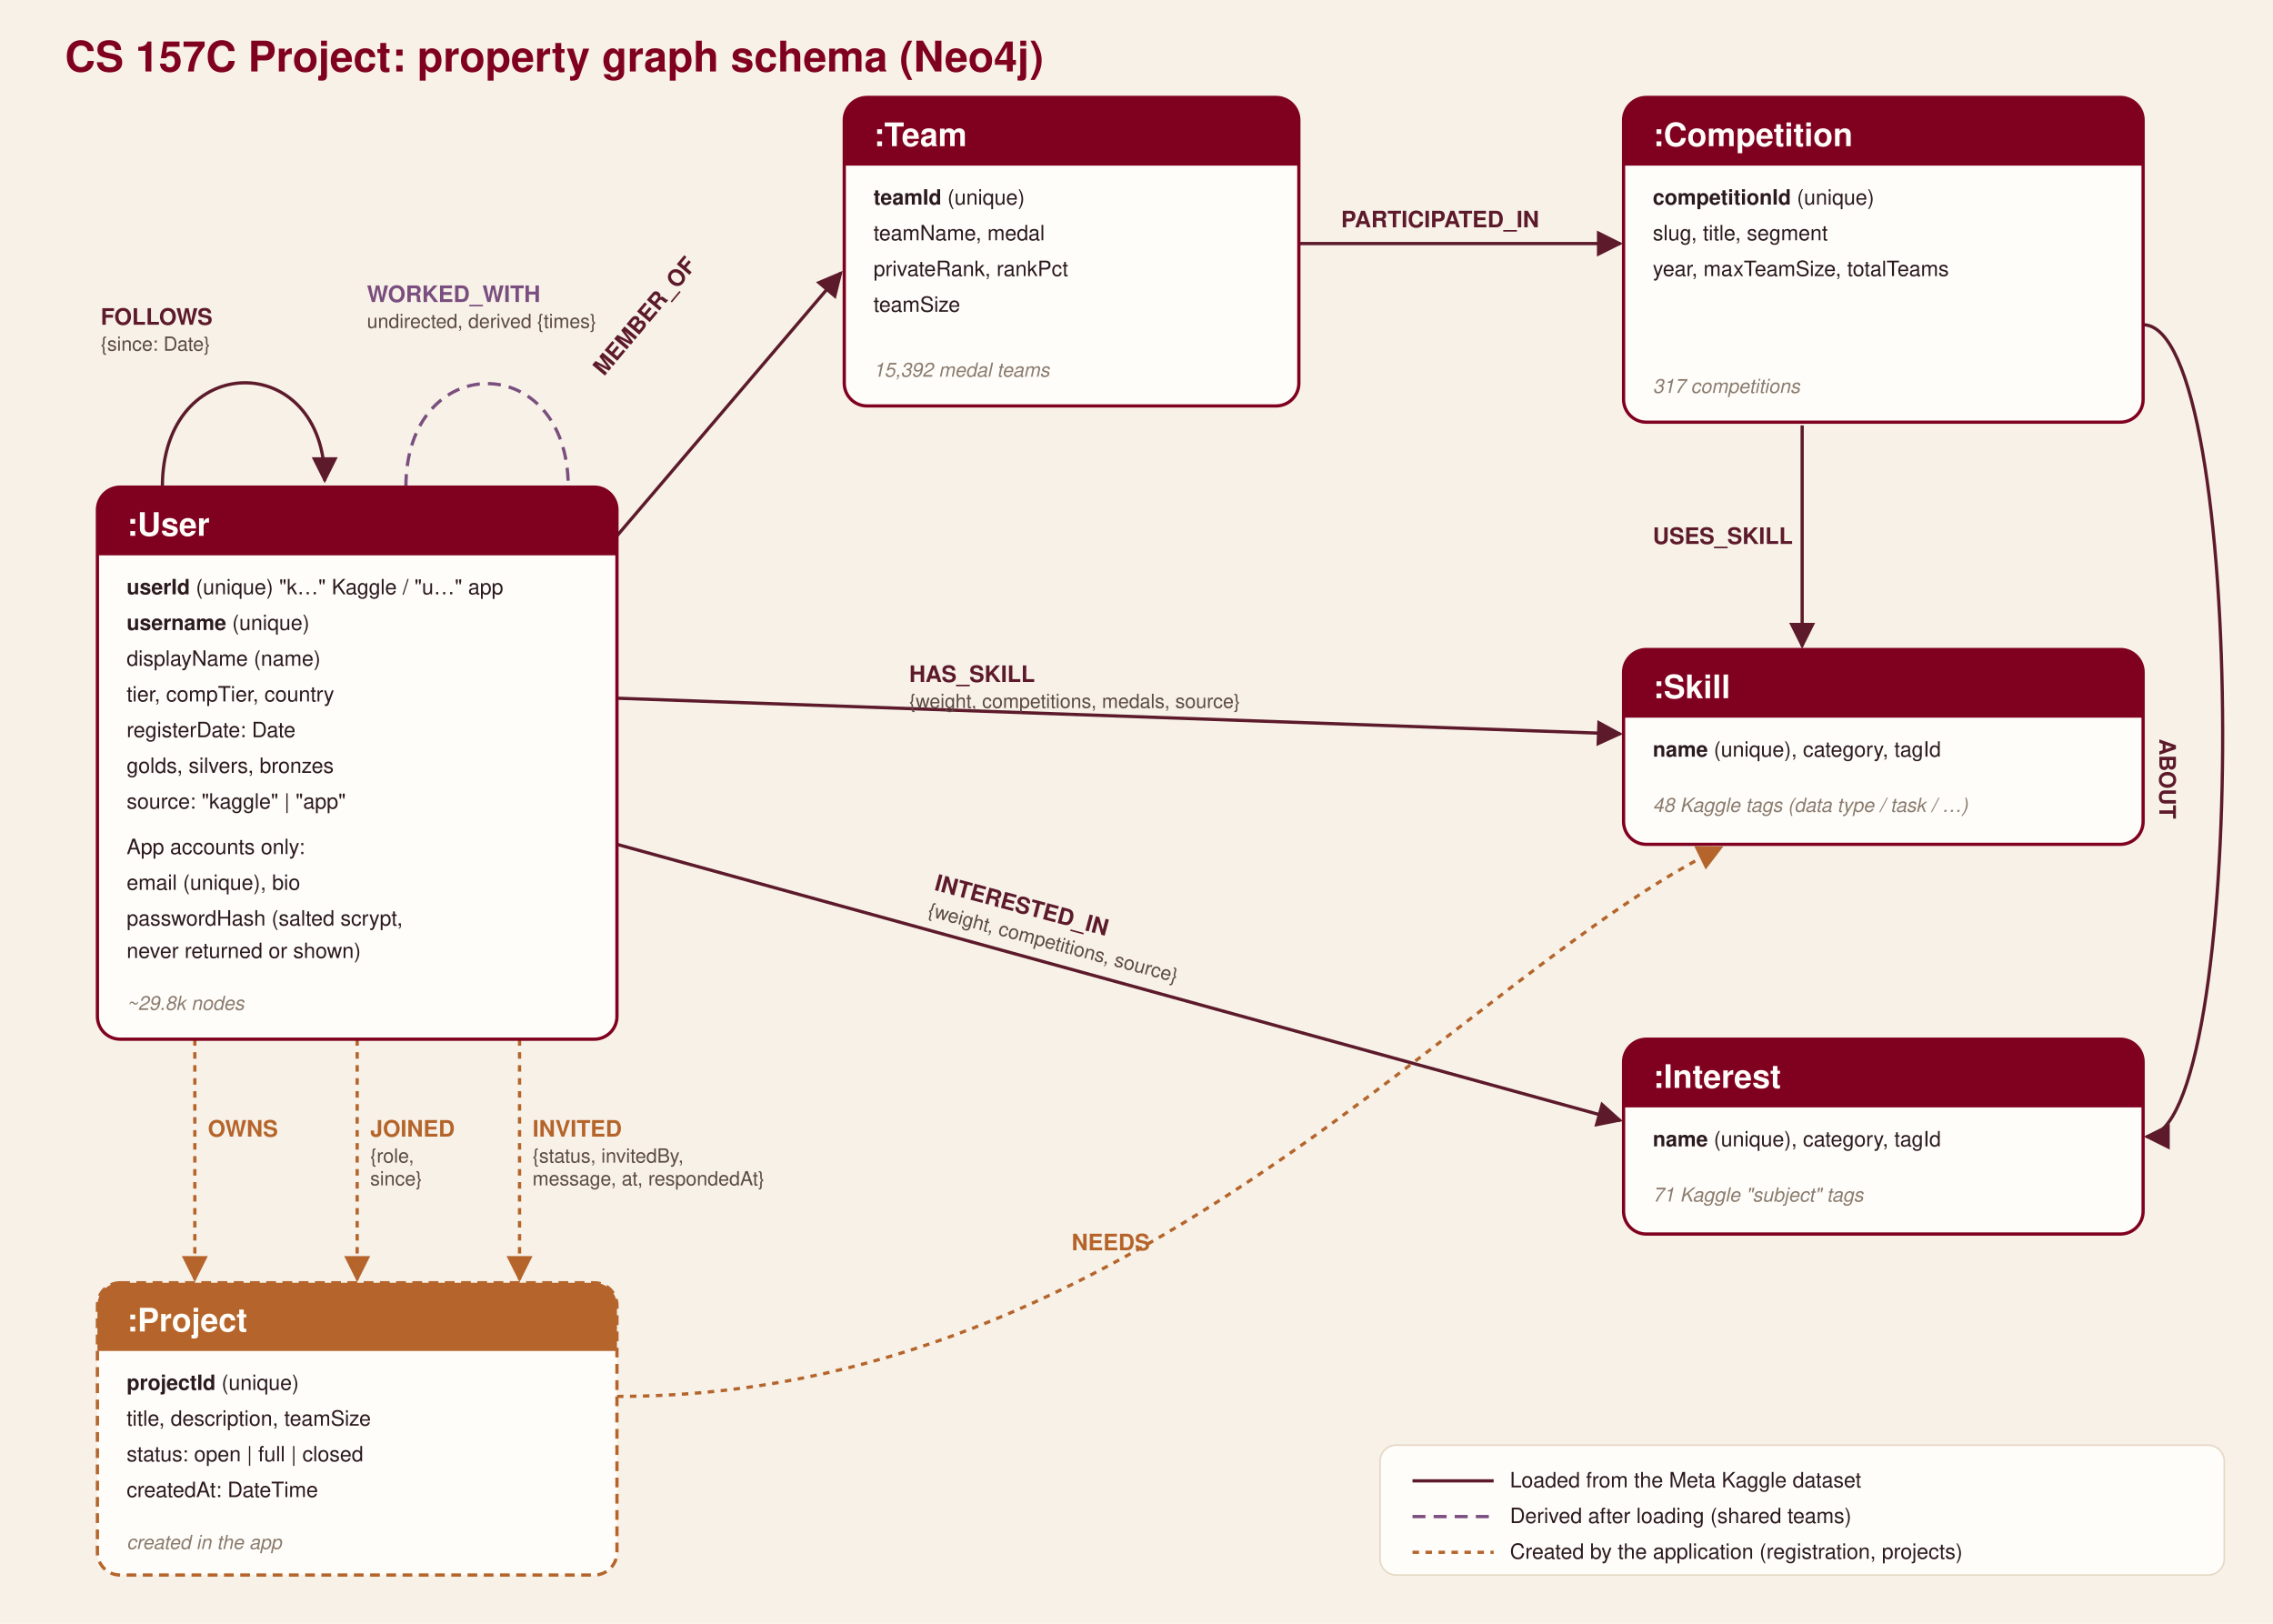
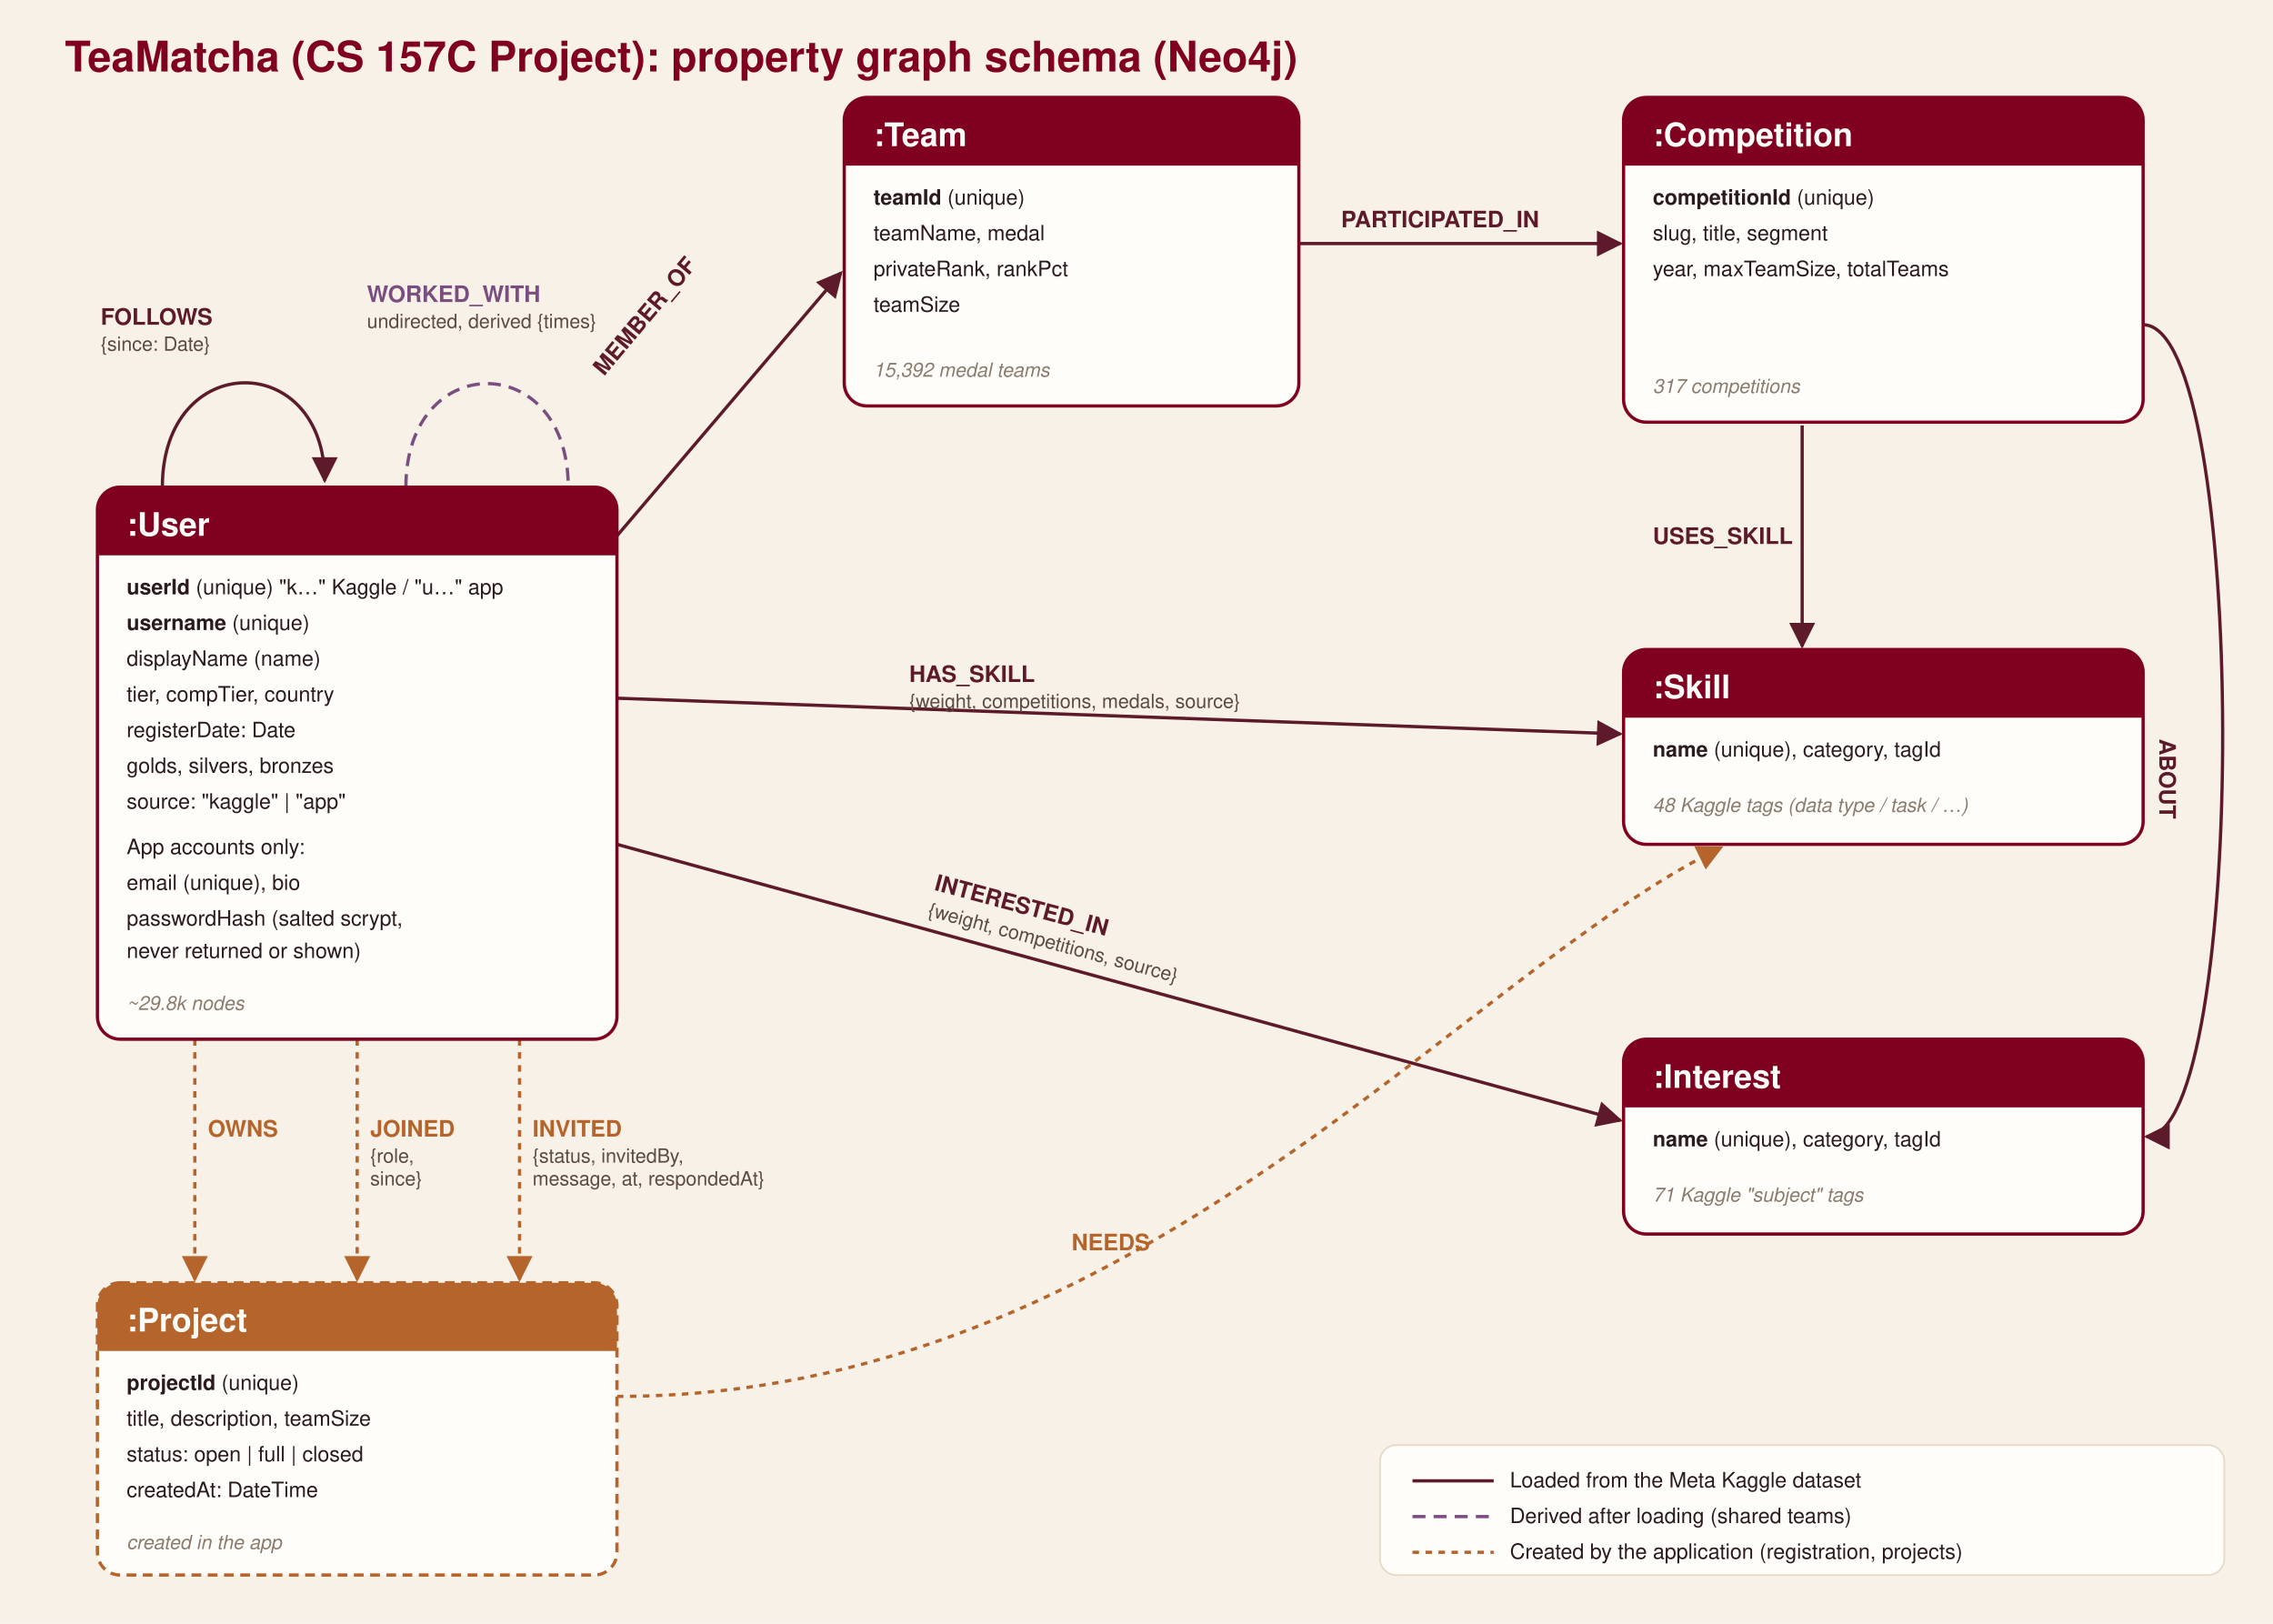
<svg xmlns="http://www.w3.org/2000/svg" viewBox="0 0 1400 1000" width="1400" height="1000" font-family="Helvetica, Arial, sans-serif">
  <defs>
    <marker id="arrow" viewBox="0 0 10 10" refX="9" refY="5" markerWidth="8" markerHeight="8" orient="auto-start-reverse">
      <path d="M0 0 L10 5 L0 10 z" fill="#5C1A2B" />
    </marker>
    <marker id="arrowApp" viewBox="0 0 10 10" refX="9" refY="5" markerWidth="8" markerHeight="8" orient="auto-start-reverse">
      <path d="M0 0 L10 5 L0 10 z" fill="#B5652B" />
    </marker>
    <style>
      .box { fill: #FFFDF9; stroke: #800020; stroke-width: 2; }
      .boxApp { fill: #FFFDF9; stroke: #B5652B; stroke-width: 2; stroke-dasharray: 6 4; }
      .head { fill: #800020; }
      .headApp { fill: #B5652B; }
      .title { fill: #FFFDF9; font-size: 20px; font-weight: 700; }
      .prop { fill: #2B1A1E; font-size: 13px; }
      .key { font-weight: 700; }
      .note { fill: #8A7B6E; font-size: 12px; font-style: italic; }
      .edge { stroke: #5C1A2B; stroke-width: 2; fill: none; }
      .edgeDerived { stroke: #7A4E7E; stroke-width: 2; fill: none; stroke-dasharray: 8 5; }
      .edgeApp { stroke: #B5652B; stroke-width: 2; fill: none; stroke-dasharray: 4 4; }
      .rel { fill: #5C1A2B; font-size: 14px; font-weight: 700; }
      .relDerived { fill: #7A4E7E; font-size: 14px; font-weight: 700; }
      .relApp { fill: #B5652B; font-size: 14px; font-weight: 700; }
      .relProp { fill: #5C4A44; font-size: 12px; }
    </style>
  </defs>
  <rect width="1400" height="1000" fill="#F7F1E8" />
-   <text x="40" y="44" font-size="26" font-weight="700" fill="#800020">CS 157C Project: property graph schema (Neo4j)</text>
+   <text x="40" y="44" font-size="26" font-weight="700" fill="#800020">TeaMatcha (CS 157C Project): property graph schema (Neo4j)</text>
  <path class="edge" d="M100 300 C100 215, 200 215, 200 296" marker-end="url(#arrow)" />
  <text class="rel" x="62" y="200">FOLLOWS</text>
  <text class="relProp" x="62" y="216">{since: Date}</text>
  <path class="edgeDerived" d="M250 300 C250 215, 350 215, 350 300" />
  <text class="relDerived" x="226" y="186">WORKED_WITH</text>
  <text class="relProp" x="226" y="202">undirected, derived {times}</text>
  <path class="edge" d="M380 330 L518 168" marker-end="url(#arrow)" />
  <text class="rel" x="372" y="232" transform="rotate(-50 372 232)">MEMBER_OF</text>
  <path class="edge" d="M800 150 L998 150" marker-end="url(#arrow)" />
  <text class="rel" x="826" y="140">PARTICIPATED_IN</text>
  <path class="edge" d="M1110 262 L1110 398" marker-end="url(#arrow)" />
  <text class="rel" x="1018" y="335">USES_SKILL</text>
  <path class="edge" d="M1320 200 C1385 200, 1385 700, 1322 700" marker-end="url(#arrow)" />
  <text class="rel" x="1330" y="455" transform="rotate(90 1330 455)">ABOUT</text>
  <path class="edge" d="M380 430 L998 452" marker-end="url(#arrow)" />
  <text class="rel" x="560" y="420">HAS_SKILL</text>
  <text class="relProp" x="560" y="436">{weight, competitions, medals, source}</text>
  <path class="edge" d="M380 520 L998 690" marker-end="url(#arrow)" />
  <text class="rel" x="575" y="548" transform="rotate(15 575 548)">INTERESTED_IN</text>
  <text class="relProp" x="571" y="564" transform="rotate(15 571 564)">{weight, competitions, source}</text>
  <path class="edgeApp" d="M120 640 L120 788" marker-end="url(#arrowApp)" />
  <path class="edgeApp" d="M220 640 L220 788" marker-end="url(#arrowApp)" />
  <path class="edgeApp" d="M320 640 L320 788" marker-end="url(#arrowApp)" />
  <text class="relApp" x="128" y="700">OWNS</text>
  <text class="relApp" x="228" y="700">JOINED</text>
  <text class="relProp" x="228" y="716">{role,</text>
  <text class="relProp" x="228" y="730">since}</text>
  <text class="relApp" x="328" y="700">INVITED</text>
  <text class="relProp" x="328" y="716">{status, invitedBy,</text>
  <text class="relProp" x="328" y="730">message, at, respondedAt}</text>
  <path class="edgeApp" d="M380 860 C700 860, 900 600, 1060 522" marker-end="url(#arrowApp)" />
  <text class="relApp" x="660" y="770">NEEDS</text>
  <rect class="box" x="60" y="300" width="320" height="340" rx="14" />
  <path class="head" d="M60 314 a14 14 0 0 1 14 -14 h292 a14 14 0 0 1 14 14 v28 h-320 z" />
  <text class="title" x="78" y="330">:User</text>
  <text class="prop" x="78" y="366">
    <tspan class="key">userId</tspan> (unique) "k…" Kaggle / "u…" app</text>
  <text class="prop" x="78" y="388">
    <tspan class="key">username</tspan> (unique)</text>
  <text class="prop" x="78" y="410">displayName (name)</text>
  <text class="prop" x="78" y="432">tier, compTier, country</text>
  <text class="prop" x="78" y="454">registerDate: Date</text>
  <text class="prop" x="78" y="476">golds, silvers, bronzes</text>
  <text class="prop" x="78" y="498">source: "kaggle" | "app"</text>
  <text class="prop" x="78" y="526" fill="#B5652B">App accounts only:</text>
  <text class="prop" x="78" y="548">email (unique), bio</text>
  <text class="prop" x="78" y="570">passwordHash (salted scrypt,</text>
  <text class="prop" x="78" y="590">never returned or shown)</text>
  <text class="note" x="78" y="622">~29.8k nodes</text>
  <rect class="box" x="520" y="60" width="280" height="190" rx="14" />
  <path class="head" d="M520 74 a14 14 0 0 1 14 -14 h252 a14 14 0 0 1 14 14 v28 h-280 z" />
  <text class="title" x="538" y="90">:Team</text>
  <text class="prop" x="538" y="126">
    <tspan class="key">teamId</tspan> (unique)</text>
  <text class="prop" x="538" y="148">teamName, medal</text>
  <text class="prop" x="538" y="170">privateRank, rankPct</text>
  <text class="prop" x="538" y="192">teamSize</text>
  <text class="note" x="538" y="232">15,392 medal teams</text>
  <rect class="box" x="1000" y="60" width="320" height="200" rx="14" />
  <path class="head" d="M1000 74 a14 14 0 0 1 14 -14 h292 a14 14 0 0 1 14 14 v28 h-320 z" />
  <text class="title" x="1018" y="90">:Competition</text>
  <text class="prop" x="1018" y="126">
    <tspan class="key">competitionId</tspan> (unique)</text>
  <text class="prop" x="1018" y="148">slug, title, segment</text>
  <text class="prop" x="1018" y="170">year, maxTeamSize, totalTeams</text>
  <text class="note" x="1018" y="242">317 competitions</text>
  <rect class="box" x="1000" y="400" width="320" height="120" rx="14" />
  <path class="head" d="M1000 414 a14 14 0 0 1 14 -14 h292 a14 14 0 0 1 14 14 v28 h-320 z" />
  <text class="title" x="1018" y="430">:Skill</text>
  <text class="prop" x="1018" y="466">
    <tspan class="key">name</tspan> (unique), category, tagId</text>
  <text class="note" x="1018" y="500">48 Kaggle tags (data type / task / …)</text>
  <rect class="box" x="1000" y="640" width="320" height="120" rx="14" />
  <path class="head" d="M1000 654 a14 14 0 0 1 14 -14 h292 a14 14 0 0 1 14 14 v28 h-320 z" />
  <text class="title" x="1018" y="670">:Interest</text>
  <text class="prop" x="1018" y="706">
    <tspan class="key">name</tspan> (unique), category, tagId</text>
  <text class="note" x="1018" y="740">71 Kaggle "subject" tags</text>
  <rect class="boxApp" x="60" y="790" width="320" height="180" rx="14" />
  <path class="headApp" d="M60 804 a14 14 0 0 1 14 -14 h292 a14 14 0 0 1 14 14 v28 h-320 z" />
  <text class="title" x="78" y="820">:Project</text>
  <text class="prop" x="78" y="856">
    <tspan class="key">projectId</tspan> (unique)</text>
  <text class="prop" x="78" y="878">title, description, teamSize</text>
  <text class="prop" x="78" y="900">status: open | full | closed</text>
  <text class="prop" x="78" y="922">createdAt: DateTime</text>
  <text class="note" x="78" y="954">created in the app</text>
  <rect x="850" y="890" width="520" height="80" rx="10" fill="#FFFDF9" stroke="#E6D9C6" />
  <line class="edge" x1="870" y1="912" x2="920" y2="912" />
  <text class="prop" x="930" y="916">Loaded from the Meta Kaggle dataset</text>
  <line class="edgeDerived" x1="870" y1="934" x2="920" y2="934" />
  <text class="prop" x="930" y="938">Derived after loading (shared teams)</text>
  <line class="edgeApp" x1="870" y1="956" x2="920" y2="956" />
  <text class="prop" x="930" y="960">Created by the application (registration, projects)</text>
</svg>
